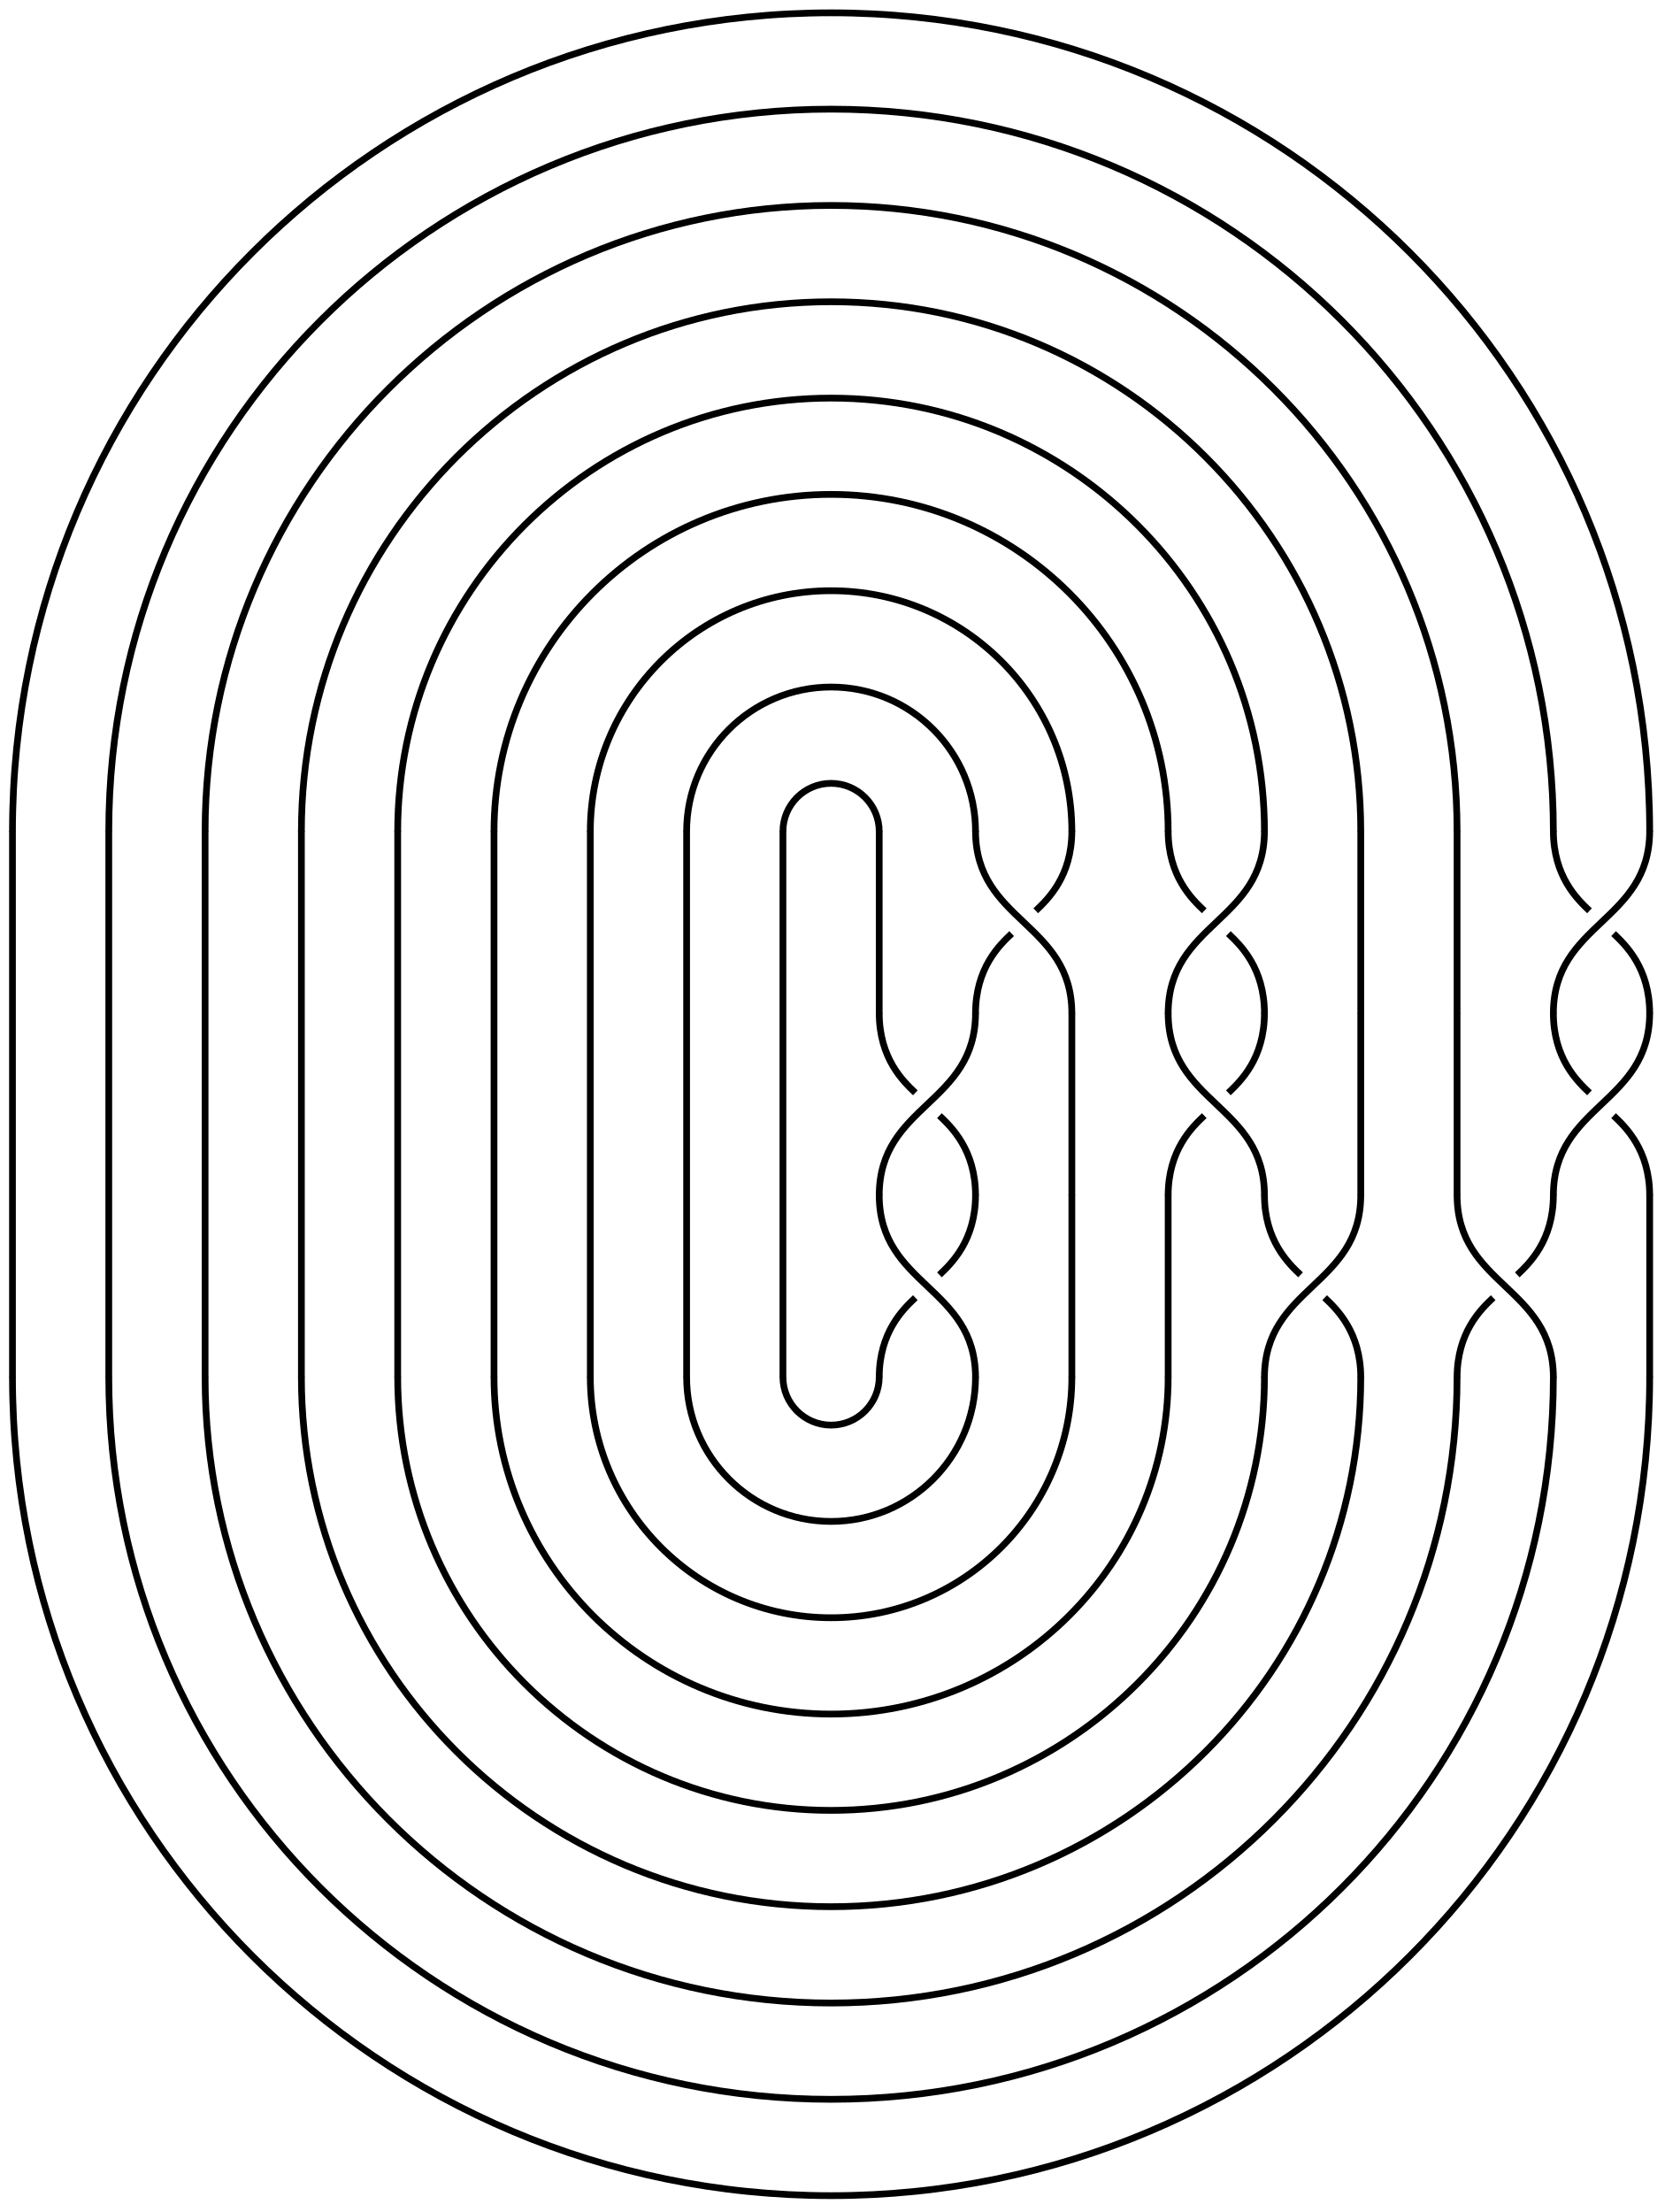
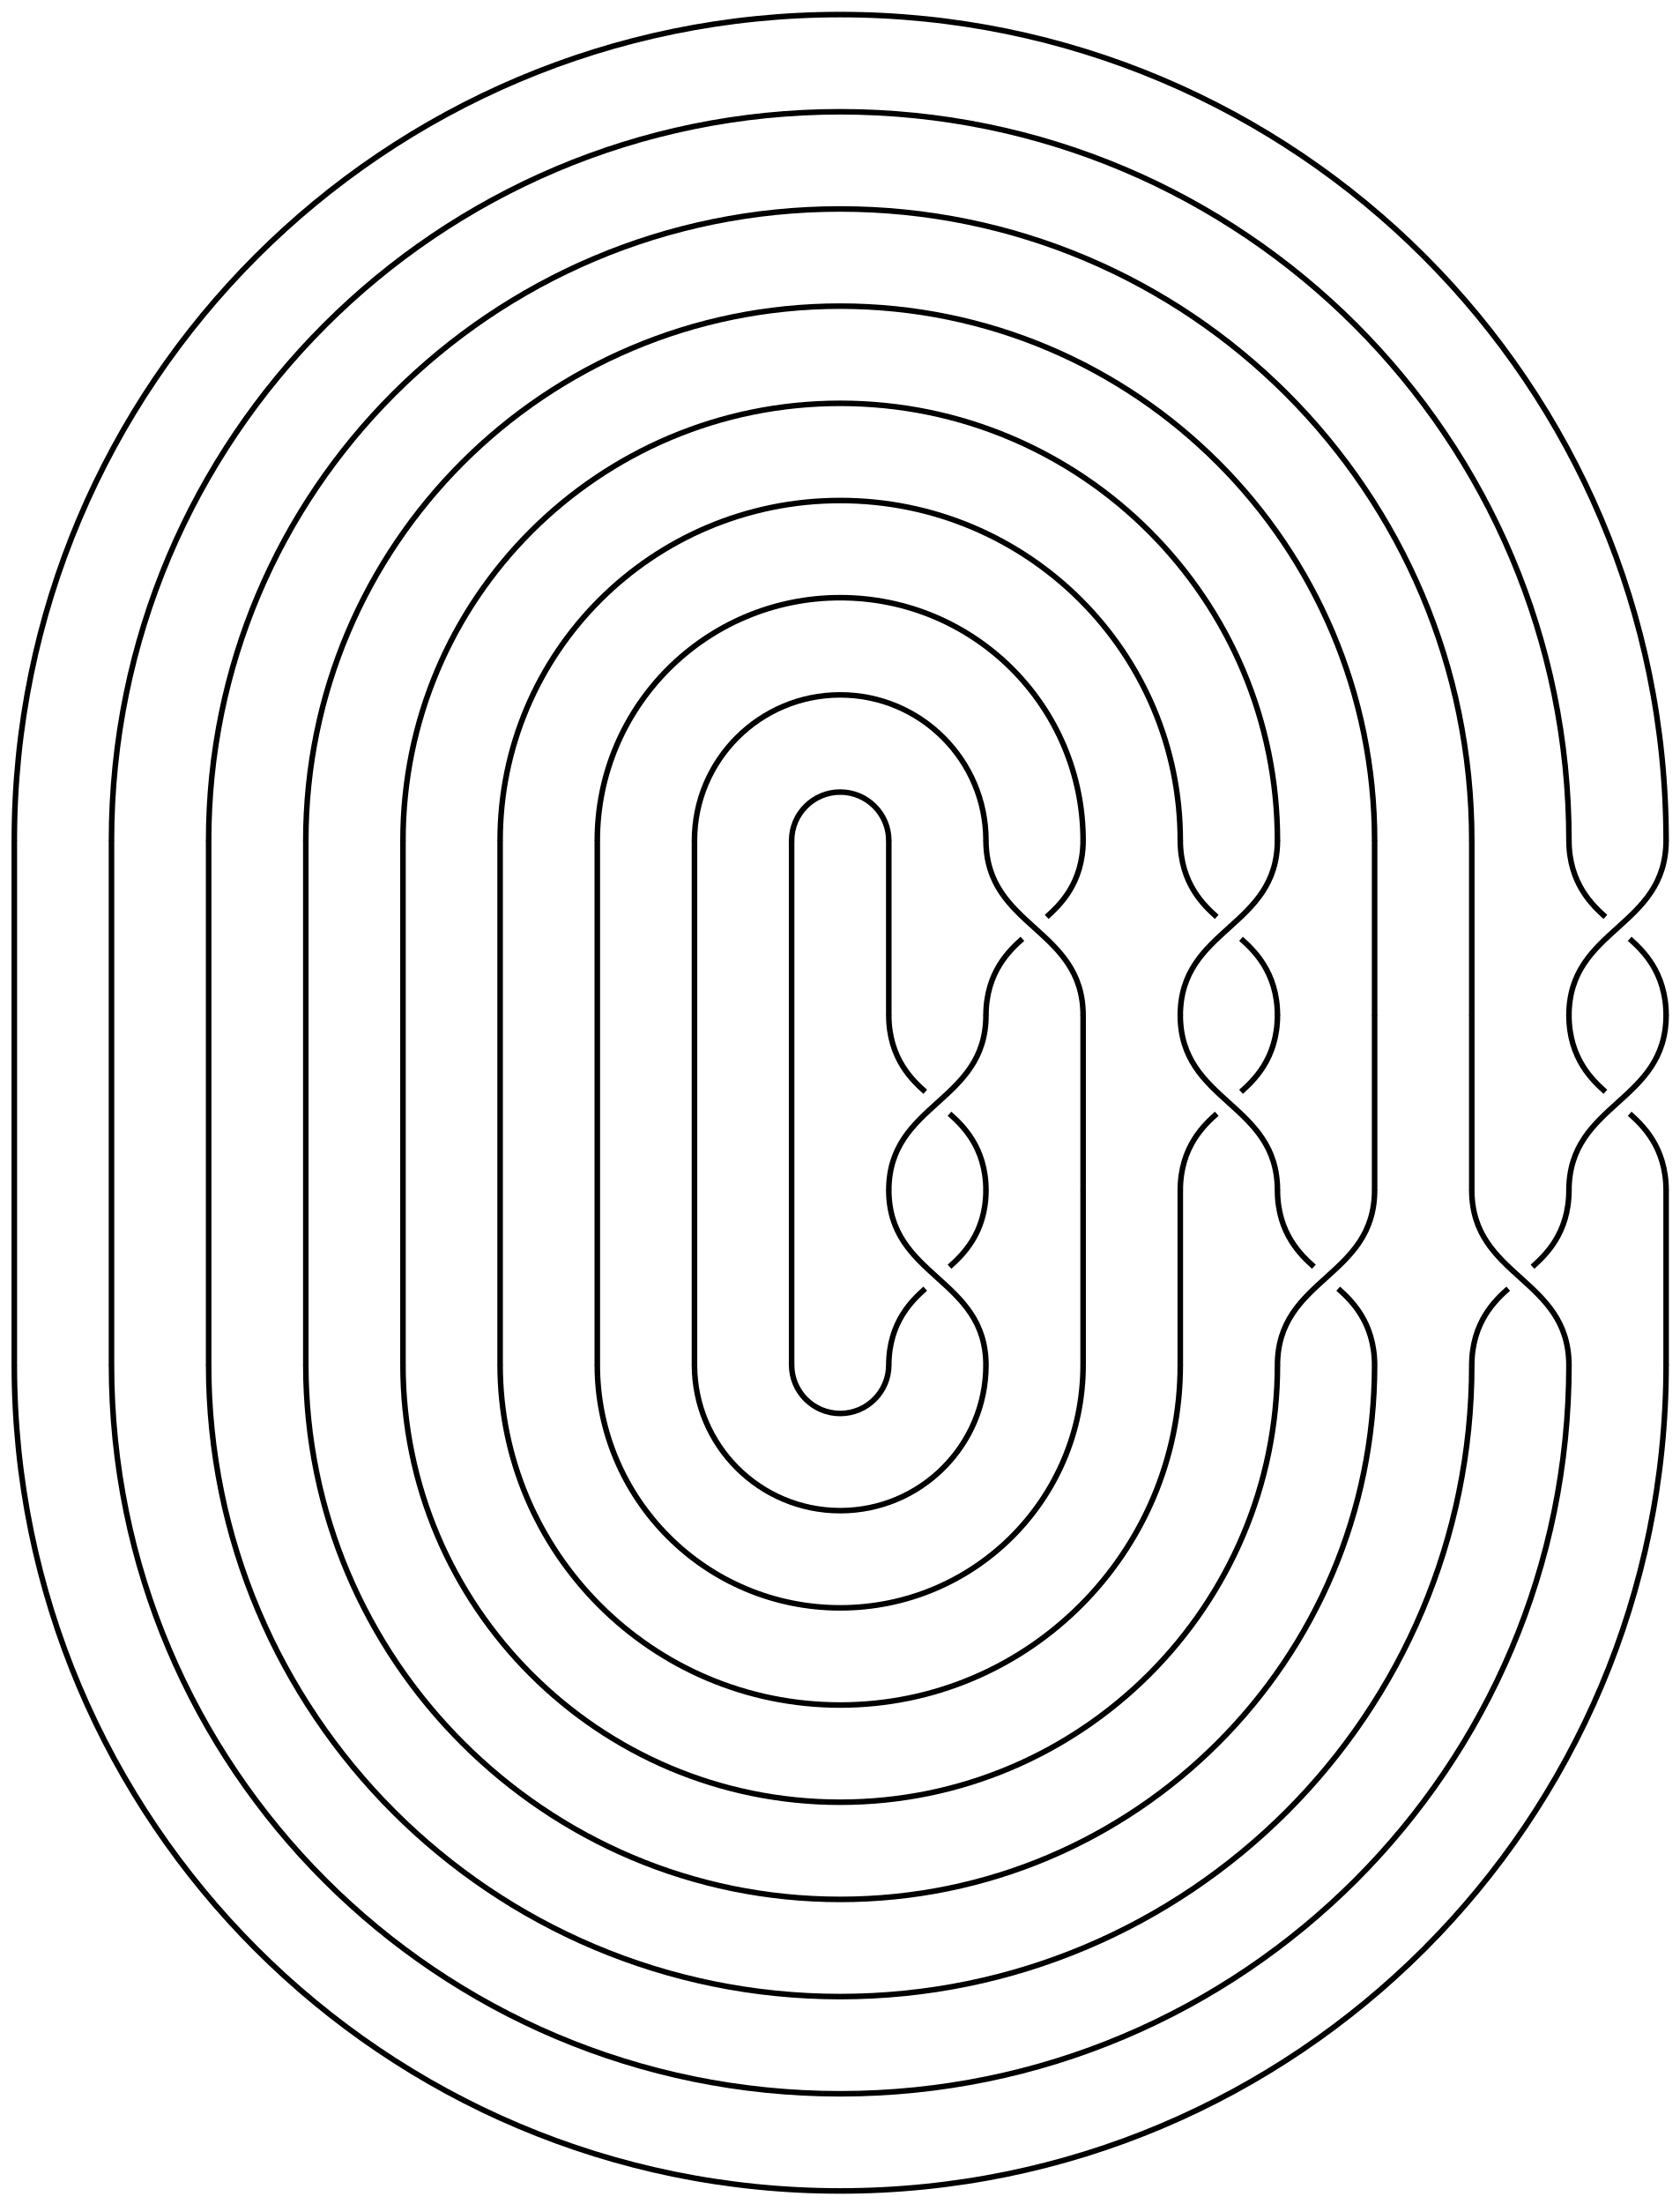
- <svg xmlns="http://www.w3.org/2000/svg" width="280pt" height="372pt" viewBox="0 0 280 372" version="1.1">
+ <svg xmlns="http://www.w3.org/2000/svg" width="343pt" height="450pt" viewBox="0 0 343 450" version="1.1">
  <g id="surface555">
-     <path style="fill:none;stroke-width:0.567;stroke-linecap:butt;stroke-linejoin:miter;stroke:rgb(0%,0%,0%);stroke-opacity:1;stroke-miterlimit:10;" d="M 141.732 72.92 C 141.732 34.898 110.91 4.078 72.891 4.078 C 34.871 4.078 4.049 34.898 4.049 72.92 " transform="matrix(2,0,0,2,-6,-6)" />
-     <path style="fill:none;stroke-width:0.567;stroke-linecap:butt;stroke-linejoin:miter;stroke:rgb(0%,0%,0%);stroke-opacity:1;stroke-miterlimit:10;" d="M 133.633 72.92 C 133.633 39.373 106.438 12.178 72.891 12.178 C 39.344 12.178 12.148 39.373 12.148 72.92 " transform="matrix(2,0,0,2,-6,-6)" />
-     <path style="fill:none;stroke-width:0.567;stroke-linecap:butt;stroke-linejoin:miter;stroke:rgb(0%,0%,0%);stroke-opacity:1;stroke-miterlimit:10;" d="M 125.535 72.92 C 125.535 43.846 101.965 20.275 72.891 20.275 C 43.816 20.275 20.248 43.846 20.248 72.92 " transform="matrix(2,0,0,2,-6,-6)" />
-     <path style="fill:none;stroke-width:0.567;stroke-linecap:butt;stroke-linejoin:miter;stroke:rgb(0%,0%,0%);stroke-opacity:1;stroke-miterlimit:10;" d="M 117.436 72.92 C 117.436 48.318 97.492 28.375 72.891 28.375 C 48.289 28.375 28.346 48.318 28.346 72.92 " transform="matrix(2,0,0,2,-6,-6)" />
-     <path style="fill:none;stroke-width:0.567;stroke-linecap:butt;stroke-linejoin:miter;stroke:rgb(0%,0%,0%);stroke-opacity:1;stroke-miterlimit:10;" d="M 109.336 72.92 C 109.336 52.791 93.02 36.475 72.891 36.475 C 52.762 36.475 36.445 52.791 36.445 72.92 " transform="matrix(2,0,0,2,-6,-6)" />
-     <path style="fill:none;stroke-width:0.567;stroke-linecap:butt;stroke-linejoin:miter;stroke:rgb(0%,0%,0%);stroke-opacity:1;stroke-miterlimit:10;" d="M 101.238 72.92 C 101.238 57.264 88.547 44.572 72.891 44.572 C 57.236 44.572 44.545 57.264 44.545 72.92 " transform="matrix(2,0,0,2,-6,-6)" />
-     <path style="fill:none;stroke-width:0.567;stroke-linecap:butt;stroke-linejoin:miter;stroke:rgb(0%,0%,0%);stroke-opacity:1;stroke-miterlimit:10;" d="M 93.139 72.92 C 93.139 61.736 84.074 52.672 72.891 52.672 C 61.709 52.672 52.643 61.736 52.643 72.92 " transform="matrix(2,0,0,2,-6,-6)" />
-     <path style="fill:none;stroke-width:0.567;stroke-linecap:butt;stroke-linejoin:miter;stroke:rgb(0%,0%,0%);stroke-opacity:1;stroke-miterlimit:10;" d="M 85.039 72.92 C 85.039 66.209 79.6 60.771 72.891 60.771 C 66.182 60.771 60.742 66.209 60.742 72.92 " transform="matrix(2,0,0,2,-6,-6)" />
-     <path style="fill:none;stroke-width:0.567;stroke-linecap:butt;stroke-linejoin:miter;stroke:rgb(0%,0%,0%);stroke-opacity:1;stroke-miterlimit:10;" d="M 76.939 72.92 C 76.939 70.684 75.127 68.869 72.891 68.869 C 70.654 68.869 68.842 70.684 68.842 72.92 " transform="matrix(2,0,0,2,-6,-6)" />
-     <path style="fill:none;stroke-width:0.567;stroke-linecap:butt;stroke-linejoin:miter;stroke:rgb(0%,0%,0%);stroke-opacity:1;stroke-miterlimit:10;" d="M 4.049 72.863 L 4.049 118.84 " transform="matrix(2,0,0,2,-6,-6)" />
-     <path style="fill:none;stroke-width:0.567;stroke-linecap:butt;stroke-linejoin:miter;stroke:rgb(0%,0%,0%);stroke-opacity:1;stroke-miterlimit:10;" d="M 12.148 72.863 L 12.148 118.84 " transform="matrix(2,0,0,2,-6,-6)" />
-     <path style="fill:none;stroke-width:0.567;stroke-linecap:butt;stroke-linejoin:miter;stroke:rgb(0%,0%,0%);stroke-opacity:1;stroke-miterlimit:10;" d="M 20.248 72.863 L 20.248 118.84 " transform="matrix(2,0,0,2,-6,-6)" />
-     <path style="fill:none;stroke-width:0.567;stroke-linecap:butt;stroke-linejoin:miter;stroke:rgb(0%,0%,0%);stroke-opacity:1;stroke-miterlimit:10;" d="M 28.346 72.863 L 28.346 118.84 " transform="matrix(2,0,0,2,-6,-6)" />
-     <path style="fill:none;stroke-width:0.567;stroke-linecap:butt;stroke-linejoin:miter;stroke:rgb(0%,0%,0%);stroke-opacity:1;stroke-miterlimit:10;" d="M 36.445 72.863 L 36.445 118.84 " transform="matrix(2,0,0,2,-6,-6)" />
-     <path style="fill:none;stroke-width:0.567;stroke-linecap:butt;stroke-linejoin:miter;stroke:rgb(0%,0%,0%);stroke-opacity:1;stroke-miterlimit:10;" d="M 44.545 72.863 L 44.545 118.84 " transform="matrix(2,0,0,2,-6,-6)" />
-     <path style="fill:none;stroke-width:0.567;stroke-linecap:butt;stroke-linejoin:miter;stroke:rgb(0%,0%,0%);stroke-opacity:1;stroke-miterlimit:10;" d="M 52.643 72.863 L 52.643 118.84 " transform="matrix(2,0,0,2,-6,-6)" />
-     <path style="fill:none;stroke-width:0.567;stroke-linecap:butt;stroke-linejoin:miter;stroke:rgb(0%,0%,0%);stroke-opacity:1;stroke-miterlimit:10;" d="M 60.742 72.863 L 60.742 118.84 " transform="matrix(2,0,0,2,-6,-6)" />
-     <path style="fill:none;stroke-width:0.567;stroke-linecap:butt;stroke-linejoin:miter;stroke:rgb(0%,0%,0%);stroke-opacity:1;stroke-miterlimit:10;" d="M 68.842 72.863 L 68.842 118.84 " transform="matrix(2,0,0,2,-6,-6)" />
-     <path style="fill:none;stroke-width:0.567;stroke-linecap:butt;stroke-linejoin:miter;stroke:rgb(0%,0%,0%);stroke-opacity:1;stroke-miterlimit:10;" d="M 76.939 72.863 L 76.939 88.227 " transform="matrix(2,0,0,2,-6,-6)" />
-     <path style="fill:none;stroke-width:0.567;stroke-linecap:butt;stroke-linejoin:miter;stroke:rgb(0%,0%,0%);stroke-opacity:1;stroke-miterlimit:10;" d="M 85.039 88.227 C 85.039 84.385 87.064 82.465 88.076 81.504 " transform="matrix(2,0,0,2,-6,-6)" />
-     <path style="fill:none;stroke-width:0.567;stroke-linecap:butt;stroke-linejoin:miter;stroke:rgb(0%,0%,0%);stroke-opacity:1;stroke-miterlimit:10;" d="M 90.102 79.584 C 91.113 78.623 93.139 76.703 93.139 72.863 " transform="matrix(2,0,0,2,-6,-6)" />
-     <path style="fill:none;stroke-width:0.567;stroke-linecap:butt;stroke-linejoin:miter;stroke:rgb(0%,0%,0%);stroke-opacity:1;stroke-miterlimit:10;" d="M 93.139 88.227 C 93.139 80.545 85.039 80.545 85.039 72.863 " transform="matrix(2,0,0,2,-6,-6)" />
-     <path style="fill:none;stroke-width:0.567;stroke-linecap:butt;stroke-linejoin:miter;stroke:rgb(0%,0%,0%);stroke-opacity:1;stroke-miterlimit:10;" d="M 101.238 88.227 C 101.238 80.545 109.336 80.545 109.336 72.863 " transform="matrix(2,0,0,2,-6,-6)" />
-     <path style="fill:none;stroke-width:0.567;stroke-linecap:butt;stroke-linejoin:miter;stroke:rgb(0%,0%,0%);stroke-opacity:1;stroke-miterlimit:10;" d="M 109.336 88.227 C 109.336 84.385 107.312 82.465 106.299 81.504 " transform="matrix(2,0,0,2,-6,-6)" />
-     <path style="fill:none;stroke-width:0.567;stroke-linecap:butt;stroke-linejoin:miter;stroke:rgb(0%,0%,0%);stroke-opacity:1;stroke-miterlimit:10;" d="M 104.275 79.584 C 103.262 78.623 101.238 76.703 101.238 72.863 " transform="matrix(2,0,0,2,-6,-6)" />
-     <path style="fill:none;stroke-width:0.567;stroke-linecap:butt;stroke-linejoin:miter;stroke:rgb(0%,0%,0%);stroke-opacity:1;stroke-miterlimit:10;" d="M 117.436 72.863 L 117.436 88.227 " transform="matrix(2,0,0,2,-6,-6)" />
-     <path style="fill:none;stroke-width:0.567;stroke-linecap:butt;stroke-linejoin:miter;stroke:rgb(0%,0%,0%);stroke-opacity:1;stroke-miterlimit:10;" d="M 125.535 72.863 L 125.535 88.227 " transform="matrix(2,0,0,2,-6,-6)" />
-     <path style="fill:none;stroke-width:0.567;stroke-linecap:butt;stroke-linejoin:miter;stroke:rgb(0%,0%,0%);stroke-opacity:1;stroke-miterlimit:10;" d="M 133.633 88.227 C 133.633 80.545 141.732 80.545 141.732 72.863 " transform="matrix(2,0,0,2,-6,-6)" />
-     <path style="fill:none;stroke-width:0.567;stroke-linecap:butt;stroke-linejoin:miter;stroke:rgb(0%,0%,0%);stroke-opacity:1;stroke-miterlimit:10;" d="M 141.732 88.227 C 141.732 84.385 139.707 82.465 138.695 81.504 " transform="matrix(2,0,0,2,-6,-6)" />
-     <path style="fill:none;stroke-width:0.567;stroke-linecap:butt;stroke-linejoin:miter;stroke:rgb(0%,0%,0%);stroke-opacity:1;stroke-miterlimit:10;" d="M 136.67 79.584 C 135.658 78.623 133.633 76.703 133.633 72.863 " transform="matrix(2,0,0,2,-6,-6)" />
-     <path style="fill:none;stroke-width:0.567;stroke-linecap:butt;stroke-linejoin:miter;stroke:rgb(0%,0%,0%);stroke-opacity:1;stroke-miterlimit:10;" d="M 76.939 103.533 C 76.939 95.852 85.039 95.852 85.039 88.17 " transform="matrix(2,0,0,2,-6,-6)" />
-     <path style="fill:none;stroke-width:0.567;stroke-linecap:butt;stroke-linejoin:miter;stroke:rgb(0%,0%,0%);stroke-opacity:1;stroke-miterlimit:10;" d="M 85.039 103.533 C 85.039 99.693 83.014 97.771 82.002 96.812 " transform="matrix(2,0,0,2,-6,-6)" />
-     <path style="fill:none;stroke-width:0.567;stroke-linecap:butt;stroke-linejoin:miter;stroke:rgb(0%,0%,0%);stroke-opacity:1;stroke-miterlimit:10;" d="M 79.977 94.891 C 78.965 93.932 76.939 92.01 76.939 88.17 " transform="matrix(2,0,0,2,-6,-6)" />
-     <path style="fill:none;stroke-width:0.567;stroke-linecap:butt;stroke-linejoin:miter;stroke:rgb(0%,0%,0%);stroke-opacity:1;stroke-miterlimit:10;" d="M 93.139 88.17 L 93.139 103.533 " transform="matrix(2,0,0,2,-6,-6)" />
-     <path style="fill:none;stroke-width:0.567;stroke-linecap:butt;stroke-linejoin:miter;stroke:rgb(0%,0%,0%);stroke-opacity:1;stroke-miterlimit:10;" d="M 101.238 103.533 C 101.238 99.693 103.262 97.771 104.275 96.812 " transform="matrix(2,0,0,2,-6,-6)" />
-     <path style="fill:none;stroke-width:0.567;stroke-linecap:butt;stroke-linejoin:miter;stroke:rgb(0%,0%,0%);stroke-opacity:1;stroke-miterlimit:10;" d="M 106.299 94.891 C 107.312 93.932 109.336 92.01 109.336 88.17 " transform="matrix(2,0,0,2,-6,-6)" />
-     <path style="fill:none;stroke-width:0.567;stroke-linecap:butt;stroke-linejoin:miter;stroke:rgb(0%,0%,0%);stroke-opacity:1;stroke-miterlimit:10;" d="M 109.336 103.533 C 109.336 95.852 101.238 95.852 101.238 88.17 " transform="matrix(2,0,0,2,-6,-6)" />
-     <path style="fill:none;stroke-width:0.567;stroke-linecap:butt;stroke-linejoin:miter;stroke:rgb(0%,0%,0%);stroke-opacity:1;stroke-miterlimit:10;" d="M 117.436 88.17 L 117.436 103.533 " transform="matrix(2,0,0,2,-6,-6)" />
-     <path style="fill:none;stroke-width:0.567;stroke-linecap:butt;stroke-linejoin:miter;stroke:rgb(0%,0%,0%);stroke-opacity:1;stroke-miterlimit:10;" d="M 125.535 88.17 L 125.535 103.533 " transform="matrix(2,0,0,2,-6,-6)" />
-     <path style="fill:none;stroke-width:0.567;stroke-linecap:butt;stroke-linejoin:miter;stroke:rgb(0%,0%,0%);stroke-opacity:1;stroke-miterlimit:10;" d="M 133.633 103.533 C 133.633 95.852 141.732 95.852 141.732 88.17 " transform="matrix(2,0,0,2,-6,-6)" />
-     <path style="fill:none;stroke-width:0.567;stroke-linecap:butt;stroke-linejoin:miter;stroke:rgb(0%,0%,0%);stroke-opacity:1;stroke-miterlimit:10;" d="M 141.732 103.533 C 141.732 99.693 139.707 97.771 138.695 96.812 " transform="matrix(2,0,0,2,-6,-6)" />
-     <path style="fill:none;stroke-width:0.567;stroke-linecap:butt;stroke-linejoin:miter;stroke:rgb(0%,0%,0%);stroke-opacity:1;stroke-miterlimit:10;" d="M 136.67 94.891 C 135.658 93.932 133.633 92.01 133.633 88.17 " transform="matrix(2,0,0,2,-6,-6)" />
-     <path style="fill:none;stroke-width:0.567;stroke-linecap:butt;stroke-linejoin:miter;stroke:rgb(0%,0%,0%);stroke-opacity:1;stroke-miterlimit:10;" d="M 76.939 118.84 C 76.939 115 78.965 113.078 79.977 112.119 " transform="matrix(2,0,0,2,-6,-6)" />
-     <path style="fill:none;stroke-width:0.567;stroke-linecap:butt;stroke-linejoin:miter;stroke:rgb(0%,0%,0%);stroke-opacity:1;stroke-miterlimit:10;" d="M 82.002 110.199 C 83.014 109.238 85.039 107.318 85.039 103.477 " transform="matrix(2,0,0,2,-6,-6)" />
-     <path style="fill:none;stroke-width:0.567;stroke-linecap:butt;stroke-linejoin:miter;stroke:rgb(0%,0%,0%);stroke-opacity:1;stroke-miterlimit:10;" d="M 85.039 118.84 C 85.039 111.158 76.939 111.158 76.939 103.477 " transform="matrix(2,0,0,2,-6,-6)" />
-     <path style="fill:none;stroke-width:0.567;stroke-linecap:butt;stroke-linejoin:miter;stroke:rgb(0%,0%,0%);stroke-opacity:1;stroke-miterlimit:10;" d="M 93.139 103.477 L 93.139 118.84 " transform="matrix(2,0,0,2,-6,-6)" />
-     <path style="fill:none;stroke-width:0.567;stroke-linecap:butt;stroke-linejoin:miter;stroke:rgb(0%,0%,0%);stroke-opacity:1;stroke-miterlimit:10;" d="M 101.238 103.477 L 101.238 118.84 " transform="matrix(2,0,0,2,-6,-6)" />
-     <path style="fill:none;stroke-width:0.567;stroke-linecap:butt;stroke-linejoin:miter;stroke:rgb(0%,0%,0%);stroke-opacity:1;stroke-miterlimit:10;" d="M 109.336 118.84 C 109.336 111.158 117.436 111.158 117.436 103.477 " transform="matrix(2,0,0,2,-6,-6)" />
-     <path style="fill:none;stroke-width:0.567;stroke-linecap:butt;stroke-linejoin:miter;stroke:rgb(0%,0%,0%);stroke-opacity:1;stroke-miterlimit:10;" d="M 117.436 118.84 C 117.436 115 115.41 113.078 114.398 112.119 " transform="matrix(2,0,0,2,-6,-6)" />
-     <path style="fill:none;stroke-width:0.567;stroke-linecap:butt;stroke-linejoin:miter;stroke:rgb(0%,0%,0%);stroke-opacity:1;stroke-miterlimit:10;" d="M 112.373 110.199 C 111.361 109.238 109.336 107.318 109.336 103.477 " transform="matrix(2,0,0,2,-6,-6)" />
-     <path style="fill:none;stroke-width:0.567;stroke-linecap:butt;stroke-linejoin:miter;stroke:rgb(0%,0%,0%);stroke-opacity:1;stroke-miterlimit:10;" d="M 125.535 118.84 C 125.535 115 127.559 113.078 128.572 112.119 " transform="matrix(2,0,0,2,-6,-6)" />
-     <path style="fill:none;stroke-width:0.567;stroke-linecap:butt;stroke-linejoin:miter;stroke:rgb(0%,0%,0%);stroke-opacity:1;stroke-miterlimit:10;" d="M 130.596 110.199 C 131.609 109.238 133.633 107.318 133.633 103.477 " transform="matrix(2,0,0,2,-6,-6)" />
-     <path style="fill:none;stroke-width:0.567;stroke-linecap:butt;stroke-linejoin:miter;stroke:rgb(0%,0%,0%);stroke-opacity:1;stroke-miterlimit:10;" d="M 133.633 118.84 C 133.633 111.158 125.535 111.158 125.535 103.477 " transform="matrix(2,0,0,2,-6,-6)" />
-     <path style="fill:none;stroke-width:0.567;stroke-linecap:butt;stroke-linejoin:miter;stroke:rgb(0%,0%,0%);stroke-opacity:1;stroke-miterlimit:10;" d="M 141.732 103.477 L 141.732 118.84 " transform="matrix(2,0,0,2,-6,-6)" />
-     <path style="fill:none;stroke-width:0.567;stroke-linecap:butt;stroke-linejoin:miter;stroke:rgb(0%,0%,0%);stroke-opacity:1;stroke-miterlimit:10;" d="M 4.049 118.783 C 4.049 156.805 34.871 187.625 72.891 187.625 C 110.91 187.625 141.732 156.805 141.732 118.783 " transform="matrix(2,0,0,2,-6,-6)" />
-     <path style="fill:none;stroke-width:0.567;stroke-linecap:butt;stroke-linejoin:miter;stroke:rgb(0%,0%,0%);stroke-opacity:1;stroke-miterlimit:10;" d="M 12.148 118.783 C 12.148 152.33 39.344 179.525 72.891 179.525 C 106.438 179.525 133.633 152.33 133.633 118.783 " transform="matrix(2,0,0,2,-6,-6)" />
-     <path style="fill:none;stroke-width:0.567;stroke-linecap:butt;stroke-linejoin:miter;stroke:rgb(0%,0%,0%);stroke-opacity:1;stroke-miterlimit:10;" d="M 20.248 118.783 C 20.248 147.857 43.816 171.428 72.891 171.428 C 101.965 171.428 125.535 147.857 125.535 118.783 " transform="matrix(2,0,0,2,-6,-6)" />
-     <path style="fill:none;stroke-width:0.567;stroke-linecap:butt;stroke-linejoin:miter;stroke:rgb(0%,0%,0%);stroke-opacity:1;stroke-miterlimit:10;" d="M 28.346 118.783 C 28.346 143.385 48.289 163.328 72.891 163.328 C 97.492 163.328 117.436 143.385 117.436 118.783 " transform="matrix(2,0,0,2,-6,-6)" />
-     <path style="fill:none;stroke-width:0.567;stroke-linecap:butt;stroke-linejoin:miter;stroke:rgb(0%,0%,0%);stroke-opacity:1;stroke-miterlimit:10;" d="M 36.445 118.783 C 36.445 138.912 52.762 155.229 72.891 155.229 C 93.02 155.229 109.336 138.912 109.336 118.783 " transform="matrix(2,0,0,2,-6,-6)" />
-     <path style="fill:none;stroke-width:0.567;stroke-linecap:butt;stroke-linejoin:miter;stroke:rgb(0%,0%,0%);stroke-opacity:1;stroke-miterlimit:10;" d="M 44.545 118.783 C 44.545 134.439 57.236 147.131 72.891 147.131 C 88.547 147.131 101.238 134.439 101.238 118.783 " transform="matrix(2,0,0,2,-6,-6)" />
-     <path style="fill:none;stroke-width:0.567;stroke-linecap:butt;stroke-linejoin:miter;stroke:rgb(0%,0%,0%);stroke-opacity:1;stroke-miterlimit:10;" d="M 52.643 118.783 C 52.643 129.967 61.709 139.031 72.891 139.031 C 84.074 139.031 93.139 129.967 93.139 118.783 " transform="matrix(2,0,0,2,-6,-6)" />
-     <path style="fill:none;stroke-width:0.567;stroke-linecap:butt;stroke-linejoin:miter;stroke:rgb(0%,0%,0%);stroke-opacity:1;stroke-miterlimit:10;" d="M 60.742 118.783 C 60.742 125.494 66.182 130.932 72.891 130.932 C 79.6 130.932 85.039 125.494 85.039 118.783 " transform="matrix(2,0,0,2,-6,-6)" />
-     <path style="fill:none;stroke-width:0.567;stroke-linecap:butt;stroke-linejoin:miter;stroke:rgb(0%,0%,0%);stroke-opacity:1;stroke-miterlimit:10;" d="M 68.842 118.783 C 68.842 121.02 70.654 122.834 72.891 122.834 C 75.127 122.834 76.939 121.02 76.939 118.783 " transform="matrix(2,0,0,2,-6,-6)" />
+     <path style="fill:none;stroke-width:0.567;stroke-linecap:butt;stroke-linejoin:miter;stroke:rgb(0%,0%,0%);stroke-opacity:1;stroke-miterlimit:10;" d="M 173.621 89.32 C 173.621 42.746 135.865 4.988 89.291 4.988 C 42.717 4.988 4.961 42.746 4.961 89.32 " transform="matrix(2,0,0,2,-7,-7)" />
+     <path style="fill:none;stroke-width:0.567;stroke-linecap:butt;stroke-linejoin:miter;stroke:rgb(0%,0%,0%);stroke-opacity:1;stroke-miterlimit:10;" d="M 163.701 89.32 C 163.701 48.225 130.387 14.91 89.291 14.91 C 48.195 14.91 14.883 48.225 14.883 89.32 " transform="matrix(2,0,0,2,-7,-7)" />
+     <path style="fill:none;stroke-width:0.567;stroke-linecap:butt;stroke-linejoin:miter;stroke:rgb(0%,0%,0%);stroke-opacity:1;stroke-miterlimit:10;" d="M 153.779 89.32 C 153.779 53.703 124.906 24.832 89.291 24.832 C 53.676 24.832 24.803 53.703 24.803 89.32 " transform="matrix(2,0,0,2,-7,-7)" />
+     <path style="fill:none;stroke-width:0.567;stroke-linecap:butt;stroke-linejoin:miter;stroke:rgb(0%,0%,0%);stroke-opacity:1;stroke-miterlimit:10;" d="M 143.857 89.32 C 143.857 59.184 119.428 34.752 89.291 34.752 C 59.154 34.752 34.725 59.184 34.725 89.32 " transform="matrix(2,0,0,2,-7,-7)" />
+     <path style="fill:none;stroke-width:0.567;stroke-linecap:butt;stroke-linejoin:miter;stroke:rgb(0%,0%,0%);stroke-opacity:1;stroke-miterlimit:10;" d="M 133.938 89.32 C 133.938 64.662 113.949 44.674 89.291 44.674 C 64.635 44.674 44.646 64.662 44.646 89.32 " transform="matrix(2,0,0,2,-7,-7)" />
+     <path style="fill:none;stroke-width:0.567;stroke-linecap:butt;stroke-linejoin:miter;stroke:rgb(0%,0%,0%);stroke-opacity:1;stroke-miterlimit:10;" d="M 124.016 89.32 C 124.016 70.143 108.469 54.596 89.291 54.596 C 70.113 54.596 54.566 70.143 54.566 89.32 " transform="matrix(2,0,0,2,-7,-7)" />
+     <path style="fill:none;stroke-width:0.567;stroke-linecap:butt;stroke-linejoin:miter;stroke:rgb(0%,0%,0%);stroke-opacity:1;stroke-miterlimit:10;" d="M 114.094 89.32 C 114.094 75.621 102.99 64.516 89.291 64.516 C 75.594 64.516 64.488 75.621 64.488 89.32 " transform="matrix(2,0,0,2,-7,-7)" />
+     <path style="fill:none;stroke-width:0.567;stroke-linecap:butt;stroke-linejoin:miter;stroke:rgb(0%,0%,0%);stroke-opacity:1;stroke-miterlimit:10;" d="M 104.174 89.32 C 104.174 81.102 97.51 74.438 89.291 74.438 C 81.072 74.438 74.41 81.102 74.41 89.32 " transform="matrix(2,0,0,2,-7,-7)" />
+     <path style="fill:none;stroke-width:0.567;stroke-linecap:butt;stroke-linejoin:miter;stroke:rgb(0%,0%,0%);stroke-opacity:1;stroke-miterlimit:10;" d="M 94.252 89.32 C 94.252 86.58 92.031 84.359 89.291 84.359 C 86.551 84.359 84.33 86.58 84.33 89.32 " transform="matrix(2,0,0,2,-7,-7)" />
+     <path style="fill:none;stroke-width:0.567;stroke-linecap:butt;stroke-linejoin:miter;stroke:rgb(0%,0%,0%);stroke-opacity:1;stroke-miterlimit:10;" d="M 4.961 89.264 L 4.961 142.895 " transform="matrix(2,0,0,2,-7,-7)" />
+     <path style="fill:none;stroke-width:0.567;stroke-linecap:butt;stroke-linejoin:miter;stroke:rgb(0%,0%,0%);stroke-opacity:1;stroke-miterlimit:10;" d="M 14.883 89.264 L 14.883 142.895 " transform="matrix(2,0,0,2,-7,-7)" />
+     <path style="fill:none;stroke-width:0.567;stroke-linecap:butt;stroke-linejoin:miter;stroke:rgb(0%,0%,0%);stroke-opacity:1;stroke-miterlimit:10;" d="M 24.803 89.264 L 24.803 142.895 " transform="matrix(2,0,0,2,-7,-7)" />
+     <path style="fill:none;stroke-width:0.567;stroke-linecap:butt;stroke-linejoin:miter;stroke:rgb(0%,0%,0%);stroke-opacity:1;stroke-miterlimit:10;" d="M 34.725 89.264 L 34.725 142.895 " transform="matrix(2,0,0,2,-7,-7)" />
+     <path style="fill:none;stroke-width:0.567;stroke-linecap:butt;stroke-linejoin:miter;stroke:rgb(0%,0%,0%);stroke-opacity:1;stroke-miterlimit:10;" d="M 44.646 89.264 L 44.646 142.895 " transform="matrix(2,0,0,2,-7,-7)" />
+     <path style="fill:none;stroke-width:0.567;stroke-linecap:butt;stroke-linejoin:miter;stroke:rgb(0%,0%,0%);stroke-opacity:1;stroke-miterlimit:10;" d="M 54.566 89.264 L 54.566 142.895 " transform="matrix(2,0,0,2,-7,-7)" />
+     <path style="fill:none;stroke-width:0.567;stroke-linecap:butt;stroke-linejoin:miter;stroke:rgb(0%,0%,0%);stroke-opacity:1;stroke-miterlimit:10;" d="M 64.488 89.264 L 64.488 142.895 " transform="matrix(2,0,0,2,-7,-7)" />
+     <path style="fill:none;stroke-width:0.567;stroke-linecap:butt;stroke-linejoin:miter;stroke:rgb(0%,0%,0%);stroke-opacity:1;stroke-miterlimit:10;" d="M 74.41 89.264 L 74.41 142.895 " transform="matrix(2,0,0,2,-7,-7)" />
+     <path style="fill:none;stroke-width:0.567;stroke-linecap:butt;stroke-linejoin:miter;stroke:rgb(0%,0%,0%);stroke-opacity:1;stroke-miterlimit:10;" d="M 84.33 89.264 L 84.33 142.895 " transform="matrix(2,0,0,2,-7,-7)" />
+     <path style="fill:none;stroke-width:0.567;stroke-linecap:butt;stroke-linejoin:miter;stroke:rgb(0%,0%,0%);stroke-opacity:1;stroke-miterlimit:10;" d="M 94.252 89.264 L 94.252 107.178 " transform="matrix(2,0,0,2,-7,-7)" />
+     <path style="fill:none;stroke-width:0.567;stroke-linecap:butt;stroke-linejoin:miter;stroke:rgb(0%,0%,0%);stroke-opacity:1;stroke-miterlimit:10;" d="M 104.174 107.178 C 104.174 102.699 106.654 100.459 107.895 99.34 " transform="matrix(2,0,0,2,-7,-7)" />
+     <path style="fill:none;stroke-width:0.567;stroke-linecap:butt;stroke-linejoin:miter;stroke:rgb(0%,0%,0%);stroke-opacity:1;stroke-miterlimit:10;" d="M 110.373 97.102 C 111.613 95.98 114.094 93.742 114.094 89.264 " transform="matrix(2,0,0,2,-7,-7)" />
+     <path style="fill:none;stroke-width:0.567;stroke-linecap:butt;stroke-linejoin:miter;stroke:rgb(0%,0%,0%);stroke-opacity:1;stroke-miterlimit:10;" d="M 114.094 107.178 C 114.094 98.221 104.174 98.221 104.174 89.264 " transform="matrix(2,0,0,2,-7,-7)" />
+     <path style="fill:none;stroke-width:0.567;stroke-linecap:butt;stroke-linejoin:miter;stroke:rgb(0%,0%,0%);stroke-opacity:1;stroke-miterlimit:10;" d="M 124.016 107.178 C 124.016 98.221 133.938 98.221 133.938 89.264 " transform="matrix(2,0,0,2,-7,-7)" />
+     <path style="fill:none;stroke-width:0.567;stroke-linecap:butt;stroke-linejoin:miter;stroke:rgb(0%,0%,0%);stroke-opacity:1;stroke-miterlimit:10;" d="M 133.938 107.178 C 133.938 102.699 131.457 100.459 130.217 99.34 " transform="matrix(2,0,0,2,-7,-7)" />
+     <path style="fill:none;stroke-width:0.567;stroke-linecap:butt;stroke-linejoin:miter;stroke:rgb(0%,0%,0%);stroke-opacity:1;stroke-miterlimit:10;" d="M 127.736 97.102 C 126.496 95.98 124.016 93.742 124.016 89.264 " transform="matrix(2,0,0,2,-7,-7)" />
+     <path style="fill:none;stroke-width:0.567;stroke-linecap:butt;stroke-linejoin:miter;stroke:rgb(0%,0%,0%);stroke-opacity:1;stroke-miterlimit:10;" d="M 143.857 89.264 L 143.857 107.178 " transform="matrix(2,0,0,2,-7,-7)" />
+     <path style="fill:none;stroke-width:0.567;stroke-linecap:butt;stroke-linejoin:miter;stroke:rgb(0%,0%,0%);stroke-opacity:1;stroke-miterlimit:10;" d="M 153.779 89.264 L 153.779 107.178 " transform="matrix(2,0,0,2,-7,-7)" />
+     <path style="fill:none;stroke-width:0.567;stroke-linecap:butt;stroke-linejoin:miter;stroke:rgb(0%,0%,0%);stroke-opacity:1;stroke-miterlimit:10;" d="M 163.701 107.178 C 163.701 98.221 173.621 98.221 173.621 89.264 " transform="matrix(2,0,0,2,-7,-7)" />
+     <path style="fill:none;stroke-width:0.567;stroke-linecap:butt;stroke-linejoin:miter;stroke:rgb(0%,0%,0%);stroke-opacity:1;stroke-miterlimit:10;" d="M 173.621 107.178 C 173.621 102.699 171.143 100.459 169.902 99.34 " transform="matrix(2,0,0,2,-7,-7)" />
+     <path style="fill:none;stroke-width:0.567;stroke-linecap:butt;stroke-linejoin:miter;stroke:rgb(0%,0%,0%);stroke-opacity:1;stroke-miterlimit:10;" d="M 167.422 97.102 C 166.182 95.98 163.701 93.742 163.701 89.264 " transform="matrix(2,0,0,2,-7,-7)" />
+     <path style="fill:none;stroke-width:0.567;stroke-linecap:butt;stroke-linejoin:miter;stroke:rgb(0%,0%,0%);stroke-opacity:1;stroke-miterlimit:10;" d="M 94.252 125.037 C 94.252 116.078 104.174 116.078 104.174 107.121 " transform="matrix(2,0,0,2,-7,-7)" />
+     <path style="fill:none;stroke-width:0.567;stroke-linecap:butt;stroke-linejoin:miter;stroke:rgb(0%,0%,0%);stroke-opacity:1;stroke-miterlimit:10;" d="M 104.174 125.037 C 104.174 120.557 101.693 118.318 100.453 117.199 " transform="matrix(2,0,0,2,-7,-7)" />
+     <path style="fill:none;stroke-width:0.567;stroke-linecap:butt;stroke-linejoin:miter;stroke:rgb(0%,0%,0%);stroke-opacity:1;stroke-miterlimit:10;" d="M 97.973 114.959 C 96.732 113.84 94.252 111.6 94.252 107.121 " transform="matrix(2,0,0,2,-7,-7)" />
+     <path style="fill:none;stroke-width:0.567;stroke-linecap:butt;stroke-linejoin:miter;stroke:rgb(0%,0%,0%);stroke-opacity:1;stroke-miterlimit:10;" d="M 114.094 107.121 L 114.094 125.037 " transform="matrix(2,0,0,2,-7,-7)" />
+     <path style="fill:none;stroke-width:0.567;stroke-linecap:butt;stroke-linejoin:miter;stroke:rgb(0%,0%,0%);stroke-opacity:1;stroke-miterlimit:10;" d="M 124.016 125.037 C 124.016 120.557 126.496 118.318 127.736 117.199 " transform="matrix(2,0,0,2,-7,-7)" />
+     <path style="fill:none;stroke-width:0.567;stroke-linecap:butt;stroke-linejoin:miter;stroke:rgb(0%,0%,0%);stroke-opacity:1;stroke-miterlimit:10;" d="M 130.217 114.959 C 131.457 113.84 133.938 111.6 133.938 107.121 " transform="matrix(2,0,0,2,-7,-7)" />
+     <path style="fill:none;stroke-width:0.567;stroke-linecap:butt;stroke-linejoin:miter;stroke:rgb(0%,0%,0%);stroke-opacity:1;stroke-miterlimit:10;" d="M 133.938 125.037 C 133.938 116.078 124.016 116.078 124.016 107.121 " transform="matrix(2,0,0,2,-7,-7)" />
+     <path style="fill:none;stroke-width:0.567;stroke-linecap:butt;stroke-linejoin:miter;stroke:rgb(0%,0%,0%);stroke-opacity:1;stroke-miterlimit:10;" d="M 143.857 107.121 L 143.857 125.037 " transform="matrix(2,0,0,2,-7,-7)" />
+     <path style="fill:none;stroke-width:0.567;stroke-linecap:butt;stroke-linejoin:miter;stroke:rgb(0%,0%,0%);stroke-opacity:1;stroke-miterlimit:10;" d="M 153.779 107.121 L 153.779 125.037 " transform="matrix(2,0,0,2,-7,-7)" />
+     <path style="fill:none;stroke-width:0.567;stroke-linecap:butt;stroke-linejoin:miter;stroke:rgb(0%,0%,0%);stroke-opacity:1;stroke-miterlimit:10;" d="M 163.701 125.037 C 163.701 116.078 173.621 116.078 173.621 107.121 " transform="matrix(2,0,0,2,-7,-7)" />
+     <path style="fill:none;stroke-width:0.567;stroke-linecap:butt;stroke-linejoin:miter;stroke:rgb(0%,0%,0%);stroke-opacity:1;stroke-miterlimit:10;" d="M 173.621 125.037 C 173.621 120.557 171.143 118.318 169.902 117.199 " transform="matrix(2,0,0,2,-7,-7)" />
+     <path style="fill:none;stroke-width:0.567;stroke-linecap:butt;stroke-linejoin:miter;stroke:rgb(0%,0%,0%);stroke-opacity:1;stroke-miterlimit:10;" d="M 167.422 114.959 C 166.182 113.84 163.701 111.6 163.701 107.121 " transform="matrix(2,0,0,2,-7,-7)" />
+     <path style="fill:none;stroke-width:0.567;stroke-linecap:butt;stroke-linejoin:miter;stroke:rgb(0%,0%,0%);stroke-opacity:1;stroke-miterlimit:10;" d="M 94.252 142.895 C 94.252 138.416 96.732 136.176 97.973 135.057 " transform="matrix(2,0,0,2,-7,-7)" />
+     <path style="fill:none;stroke-width:0.567;stroke-linecap:butt;stroke-linejoin:miter;stroke:rgb(0%,0%,0%);stroke-opacity:1;stroke-miterlimit:10;" d="M 100.453 132.816 C 101.693 131.697 104.174 129.459 104.174 124.98 " transform="matrix(2,0,0,2,-7,-7)" />
+     <path style="fill:none;stroke-width:0.567;stroke-linecap:butt;stroke-linejoin:miter;stroke:rgb(0%,0%,0%);stroke-opacity:1;stroke-miterlimit:10;" d="M 104.174 142.895 C 104.174 133.938 94.252 133.938 94.252 124.98 " transform="matrix(2,0,0,2,-7,-7)" />
+     <path style="fill:none;stroke-width:0.567;stroke-linecap:butt;stroke-linejoin:miter;stroke:rgb(0%,0%,0%);stroke-opacity:1;stroke-miterlimit:10;" d="M 114.094 124.98 L 114.094 142.895 " transform="matrix(2,0,0,2,-7,-7)" />
+     <path style="fill:none;stroke-width:0.567;stroke-linecap:butt;stroke-linejoin:miter;stroke:rgb(0%,0%,0%);stroke-opacity:1;stroke-miterlimit:10;" d="M 124.016 124.98 L 124.016 142.895 " transform="matrix(2,0,0,2,-7,-7)" />
+     <path style="fill:none;stroke-width:0.567;stroke-linecap:butt;stroke-linejoin:miter;stroke:rgb(0%,0%,0%);stroke-opacity:1;stroke-miterlimit:10;" d="M 133.938 142.895 C 133.938 133.938 143.857 133.938 143.857 124.98 " transform="matrix(2,0,0,2,-7,-7)" />
+     <path style="fill:none;stroke-width:0.567;stroke-linecap:butt;stroke-linejoin:miter;stroke:rgb(0%,0%,0%);stroke-opacity:1;stroke-miterlimit:10;" d="M 143.857 142.895 C 143.857 138.416 141.379 136.176 140.139 135.057 " transform="matrix(2,0,0,2,-7,-7)" />
+     <path style="fill:none;stroke-width:0.567;stroke-linecap:butt;stroke-linejoin:miter;stroke:rgb(0%,0%,0%);stroke-opacity:1;stroke-miterlimit:10;" d="M 137.658 132.816 C 136.418 131.697 133.938 129.459 133.938 124.98 " transform="matrix(2,0,0,2,-7,-7)" />
+     <path style="fill:none;stroke-width:0.567;stroke-linecap:butt;stroke-linejoin:miter;stroke:rgb(0%,0%,0%);stroke-opacity:1;stroke-miterlimit:10;" d="M 153.779 142.895 C 153.779 138.416 156.26 136.176 157.5 135.057 " transform="matrix(2,0,0,2,-7,-7)" />
+     <path style="fill:none;stroke-width:0.567;stroke-linecap:butt;stroke-linejoin:miter;stroke:rgb(0%,0%,0%);stroke-opacity:1;stroke-miterlimit:10;" d="M 159.98 132.816 C 161.221 131.697 163.701 129.459 163.701 124.98 " transform="matrix(2,0,0,2,-7,-7)" />
+     <path style="fill:none;stroke-width:0.567;stroke-linecap:butt;stroke-linejoin:miter;stroke:rgb(0%,0%,0%);stroke-opacity:1;stroke-miterlimit:10;" d="M 163.701 142.895 C 163.701 133.938 153.779 133.938 153.779 124.98 " transform="matrix(2,0,0,2,-7,-7)" />
+     <path style="fill:none;stroke-width:0.567;stroke-linecap:butt;stroke-linejoin:miter;stroke:rgb(0%,0%,0%);stroke-opacity:1;stroke-miterlimit:10;" d="M 173.621 124.98 L 173.621 142.895 " transform="matrix(2,0,0,2,-7,-7)" />
+     <path style="fill:none;stroke-width:0.567;stroke-linecap:butt;stroke-linejoin:miter;stroke:rgb(0%,0%,0%);stroke-opacity:1;stroke-miterlimit:10;" d="M 4.961 142.838 C 4.961 189.412 42.717 227.168 89.291 227.168 C 135.865 227.168 173.621 189.412 173.621 142.838 " transform="matrix(2,0,0,2,-7,-7)" />
+     <path style="fill:none;stroke-width:0.567;stroke-linecap:butt;stroke-linejoin:miter;stroke:rgb(0%,0%,0%);stroke-opacity:1;stroke-miterlimit:10;" d="M 14.883 142.838 C 14.883 183.934 48.195 217.248 89.291 217.248 C 130.387 217.248 163.701 183.934 163.701 142.838 " transform="matrix(2,0,0,2,-7,-7)" />
+     <path style="fill:none;stroke-width:0.567;stroke-linecap:butt;stroke-linejoin:miter;stroke:rgb(0%,0%,0%);stroke-opacity:1;stroke-miterlimit:10;" d="M 24.803 142.838 C 24.803 178.453 53.676 207.326 89.291 207.326 C 124.906 207.326 153.779 178.453 153.779 142.838 " transform="matrix(2,0,0,2,-7,-7)" />
+     <path style="fill:none;stroke-width:0.567;stroke-linecap:butt;stroke-linejoin:miter;stroke:rgb(0%,0%,0%);stroke-opacity:1;stroke-miterlimit:10;" d="M 34.725 142.838 C 34.725 172.975 59.154 197.404 89.291 197.404 C 119.428 197.404 143.857 172.975 143.857 142.838 " transform="matrix(2,0,0,2,-7,-7)" />
+     <path style="fill:none;stroke-width:0.567;stroke-linecap:butt;stroke-linejoin:miter;stroke:rgb(0%,0%,0%);stroke-opacity:1;stroke-miterlimit:10;" d="M 44.646 142.838 C 44.646 167.494 64.635 187.484 89.291 187.484 C 113.949 187.484 133.938 167.494 133.938 142.838 " transform="matrix(2,0,0,2,-7,-7)" />
+     <path style="fill:none;stroke-width:0.567;stroke-linecap:butt;stroke-linejoin:miter;stroke:rgb(0%,0%,0%);stroke-opacity:1;stroke-miterlimit:10;" d="M 54.566 142.838 C 54.566 162.016 70.113 177.562 89.291 177.562 C 108.469 177.562 124.016 162.016 124.016 142.838 " transform="matrix(2,0,0,2,-7,-7)" />
+     <path style="fill:none;stroke-width:0.567;stroke-linecap:butt;stroke-linejoin:miter;stroke:rgb(0%,0%,0%);stroke-opacity:1;stroke-miterlimit:10;" d="M 64.488 142.838 C 64.488 156.537 75.594 167.641 89.291 167.641 C 102.99 167.641 114.094 156.537 114.094 142.838 " transform="matrix(2,0,0,2,-7,-7)" />
+     <path style="fill:none;stroke-width:0.567;stroke-linecap:butt;stroke-linejoin:miter;stroke:rgb(0%,0%,0%);stroke-opacity:1;stroke-miterlimit:10;" d="M 74.41 142.838 C 74.41 151.057 81.072 157.719 89.291 157.719 C 97.51 157.719 104.174 151.057 104.174 142.838 " transform="matrix(2,0,0,2,-7,-7)" />
+     <path style="fill:none;stroke-width:0.567;stroke-linecap:butt;stroke-linejoin:miter;stroke:rgb(0%,0%,0%);stroke-opacity:1;stroke-miterlimit:10;" d="M 84.33 142.838 C 84.33 145.578 86.551 147.799 89.291 147.799 C 92.031 147.799 94.252 145.578 94.252 142.838 " transform="matrix(2,0,0,2,-7,-7)" />
  </g>
</svg>
